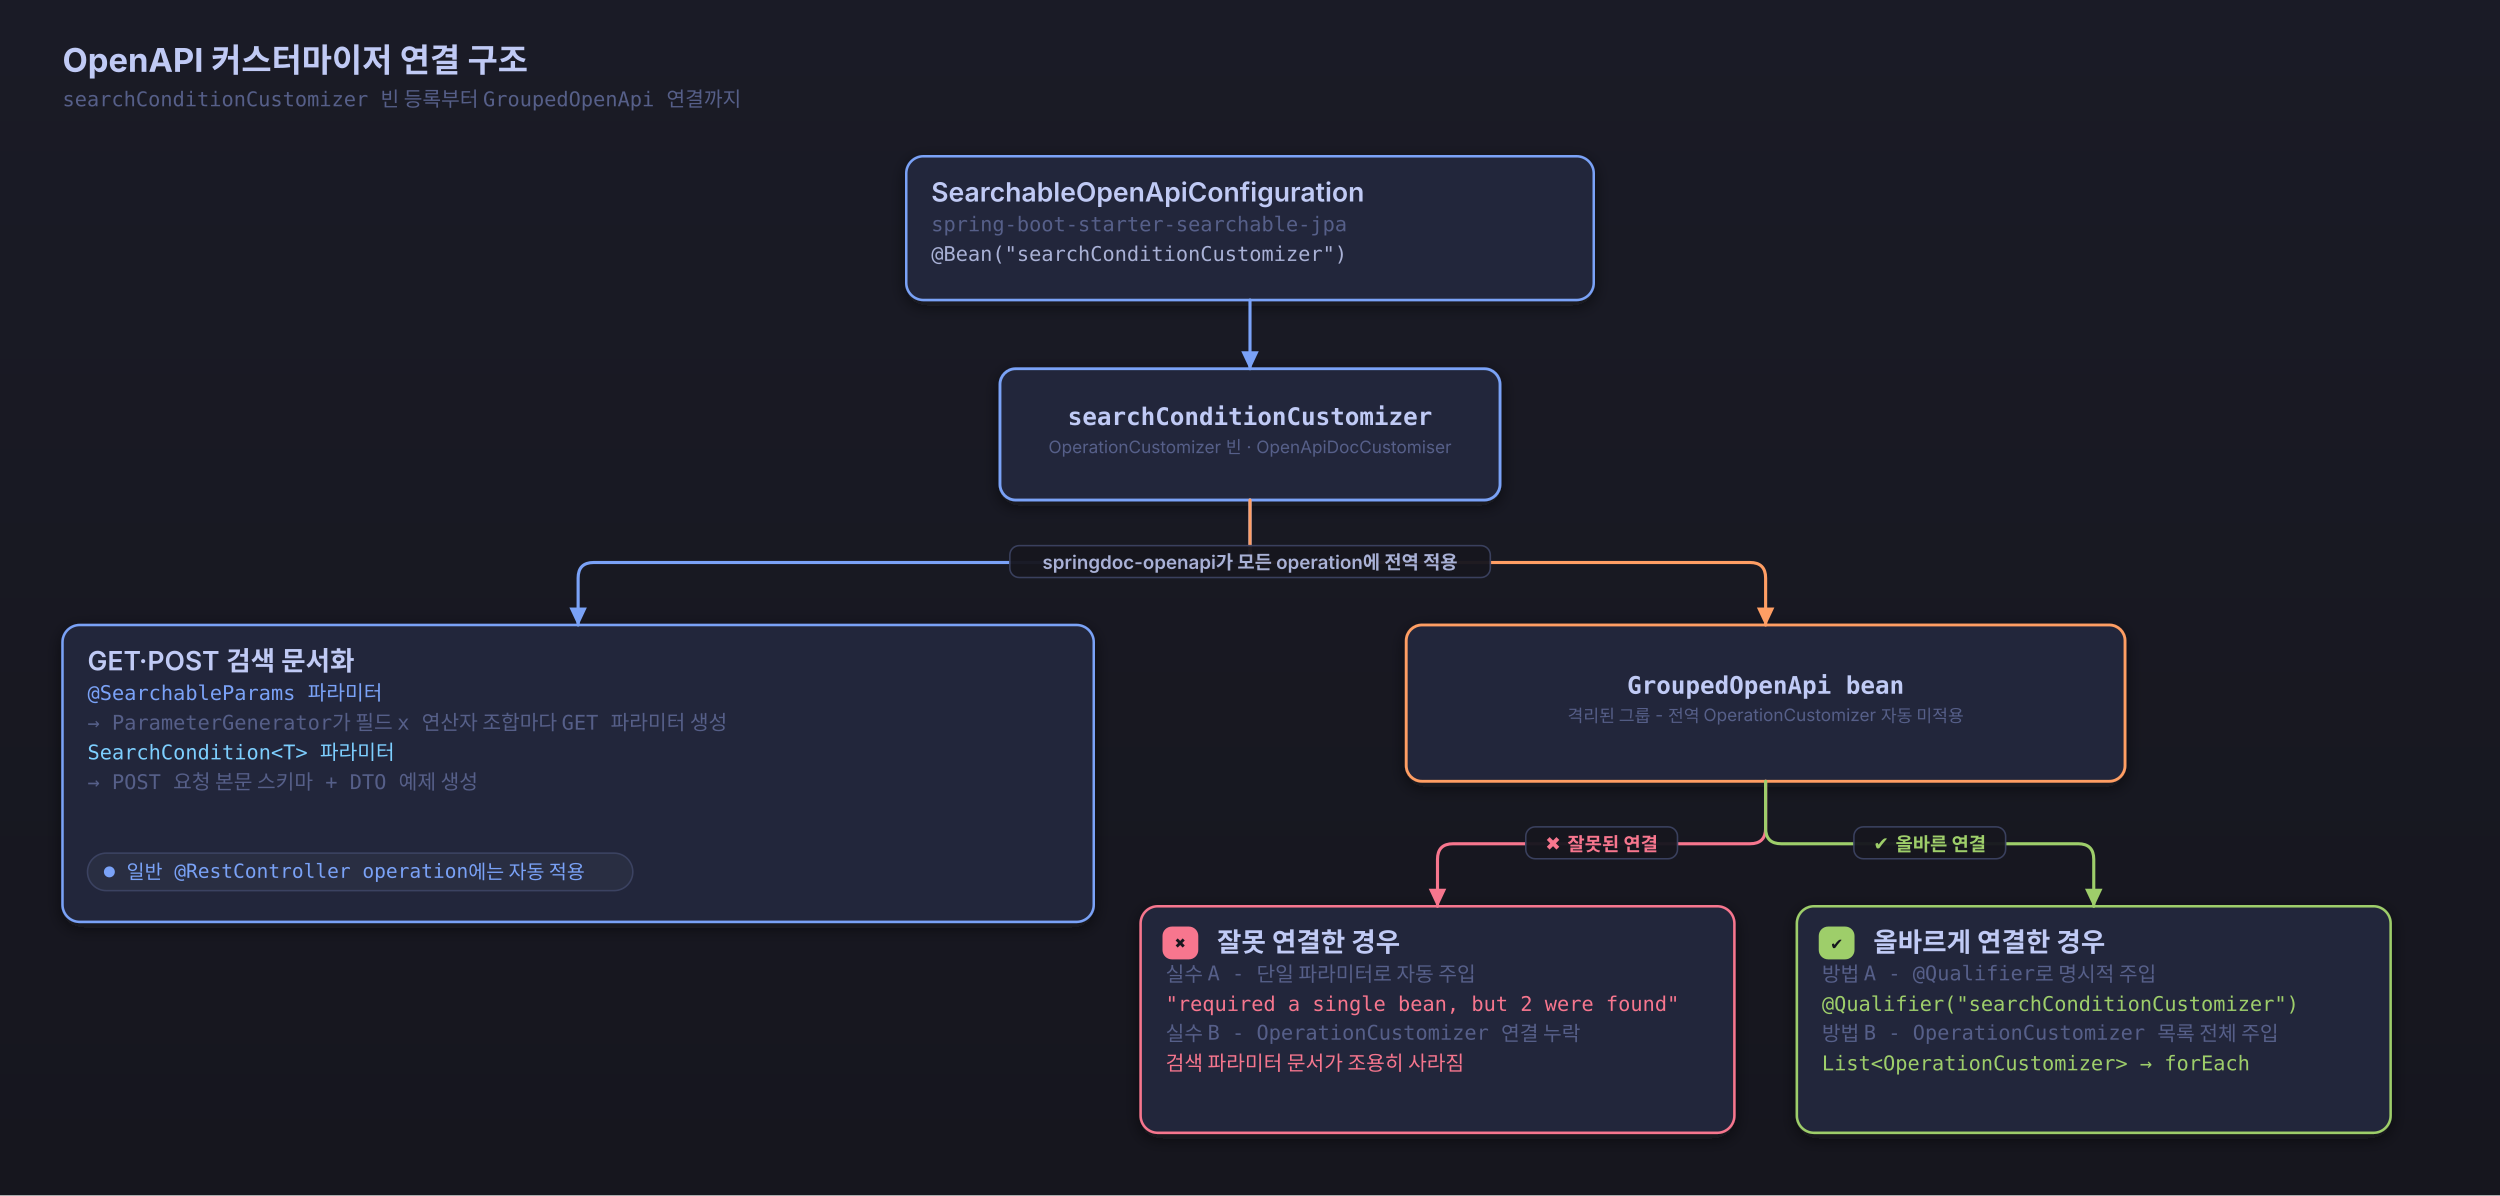
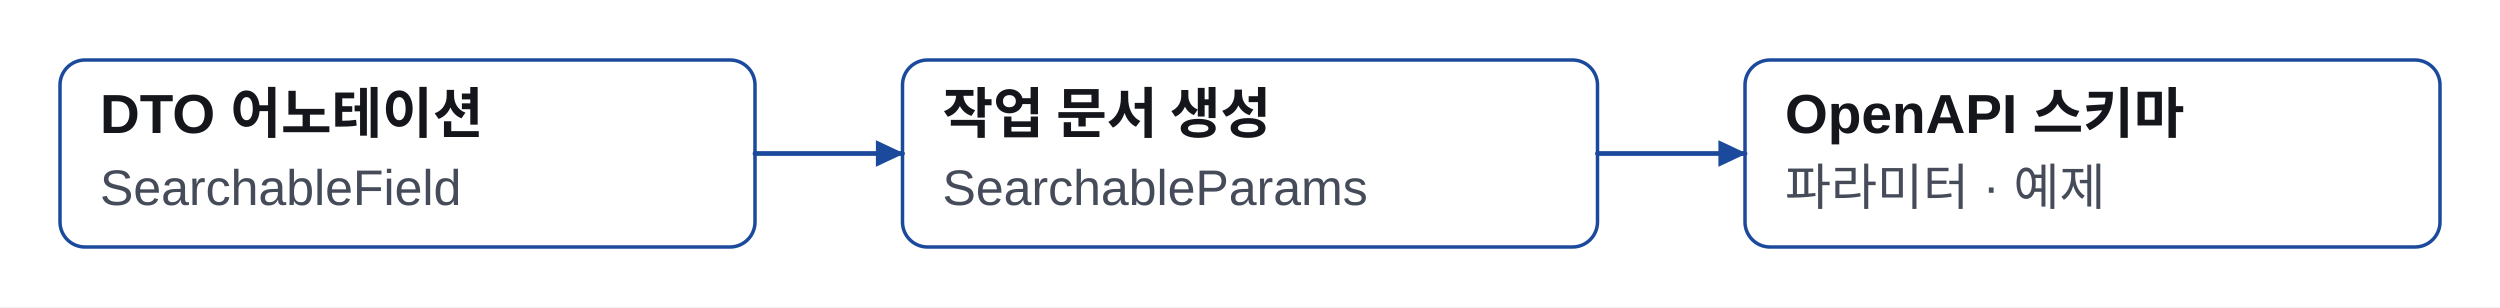
- <svg xmlns="http://www.w3.org/2000/svg" width="1600" height="765" viewBox="0 0 1600 765" font-family="'Inter','SF Pro Display',system-ui,-apple-system,'Segoe UI',Roboto,sans-serif">
+ <svg xmlns="http://www.w3.org/2000/svg" data-list-mode="plain" width="1000.0" height="122.8" viewBox="0 0 1000.0 122.8" font-family="Arial, 'Noto Sans KR', 'Apple SD Gothic Neo', sans-serif">
  <defs>
-     <filter id="soft" x="-30%" y="-30%" width="160%" height="160%">
-       <feDropShadow dx="0" dy="3" stdDeviation="5" flood-color="#0c0c14" flood-opacity="0.55" />
-     </filter>
    <linearGradient id="bgwash" x1="0" y1="0" x2="0" y2="1">
-       <stop offset="0" stop-color="#1a1b26" />
-       <stop offset="1" stop-color="#16161e" />
+       <stop offset="0" stop-color="#ffffff" />
+       <stop offset="1" stop-color="#ffffff" />
    </linearGradient>
-     <marker id="arr-blue" viewBox="0 0 10 10" refX="8.5" refY="5" markerWidth="7" markerHeight="7" orient="auto-start-reverse">
-       <path d="M0.5 1 L9 5 L0.5 9 z" fill="#7aa2f7" />
+     <marker id="arr-blue" viewBox="0 0 10 10" refX="8.5" refY="5" markerWidth="7" markerHeight="7" orient="auto">
+       <path d="M0.5 1 L9 5 L0.5 9 z" fill="#1b4a9c" />
    </marker>
-     <marker id="arr-green" viewBox="0 0 10 10" refX="8.5" refY="5" markerWidth="7" markerHeight="7" orient="auto-start-reverse">
-       <path d="M0.5 1 L9 5 L0.5 9 z" fill="#9ece6a" />
+     <marker id="arr-green" viewBox="0 0 10 10" refX="8.5" refY="5" markerWidth="7" markerHeight="7" orient="auto">
+       <path d="M0.5 1 L9 5 L0.5 9 z" fill="#3f7a2e" />
    </marker>
-     <marker id="arr-orange" viewBox="0 0 10 10" refX="8.5" refY="5" markerWidth="7" markerHeight="7" orient="auto-start-reverse">
-       <path d="M0.5 1 L9 5 L0.5 9 z" fill="#ff9e64" />
+     <marker id="arr-orange" viewBox="0 0 10 10" refX="8.5" refY="5" markerWidth="7" markerHeight="7" orient="auto">
+       <path d="M0.5 1 L9 5 L0.5 9 z" fill="#a8560c" />
    </marker>
-     <marker id="arr-purple" viewBox="0 0 10 10" refX="8.5" refY="5" markerWidth="7" markerHeight="7" orient="auto-start-reverse">
-       <path d="M0.5 1 L9 5 L0.5 9 z" fill="#bb9af7" />
+     <marker id="arr-purple" viewBox="0 0 10 10" refX="8.5" refY="5" markerWidth="7" markerHeight="7" orient="auto">
+       <path d="M0.5 1 L9 5 L0.5 9 z" fill="#5b46a8" />
    </marker>
-     <marker id="arr-cyan" viewBox="0 0 10 10" refX="8.5" refY="5" markerWidth="7" markerHeight="7" orient="auto-start-reverse">
-       <path d="M0.5 1 L9 5 L0.5 9 z" fill="#7dcfff" />
+     <marker id="arr-cyan" viewBox="0 0 10 10" refX="8.5" refY="5" markerWidth="7" markerHeight="7" orient="auto">
+       <path d="M0.5 1 L9 5 L0.5 9 z" fill="#0f6f96" />
    </marker>
-     <marker id="arr-teal" viewBox="0 0 10 10" refX="8.5" refY="5" markerWidth="7" markerHeight="7" orient="auto-start-reverse">
-       <path d="M0.5 1 L9 5 L0.5 9 z" fill="#73daca" />
+     <marker id="arr-teal" viewBox="0 0 10 10" refX="8.5" refY="5" markerWidth="7" markerHeight="7" orient="auto">
+       <path d="M0.5 1 L9 5 L0.5 9 z" fill="#0b6a5a" />
    </marker>
-     <marker id="arr-red" viewBox="0 0 10 10" refX="8.5" refY="5" markerWidth="7" markerHeight="7" orient="auto-start-reverse">
-       <path d="M0.5 1 L9 5 L0.5 9 z" fill="#f7768e" />
+     <marker id="arr-red" viewBox="0 0 10 10" refX="8.5" refY="5" markerWidth="7" markerHeight="7" orient="auto">
+       <path d="M0.5 1 L9 5 L0.5 9 z" fill="#a8382a" />
    </marker>
-     <marker id="arr-muted" viewBox="0 0 10 10" refX="8.5" refY="5" markerWidth="7" markerHeight="7" orient="auto-start-reverse">
-       <path d="M0.5 1 L9 5 L0.5 9 z" fill="#565f89" />
+     <marker id="arr-muted" viewBox="0 0 10 10" refX="8.5" refY="5" markerWidth="7" markerHeight="7" orient="auto">
+       <path d="M0.5 1 L9 5 L0.5 9 z" fill="#79808f" />
    </marker>
-     <marker id="arr-fg" viewBox="0 0 10 10" refX="8.5" refY="5" markerWidth="7" markerHeight="7" orient="auto-start-reverse">
-       <path d="M0.5 1 L9 5 L0.5 9 z" fill="#a9b1d6" />
+     <marker id="arr-fg" viewBox="0 0 10 10" refX="8.5" refY="5" markerWidth="7" markerHeight="7" orient="auto">
+       <path d="M0.5 1 L9 5 L0.5 9 z" fill="#454b59" />
    </marker>
-     <marker id="arr-yellow" viewBox="0 0 10 10" refX="8.5" refY="5" markerWidth="7" markerHeight="7" orient="auto-start-reverse">
-       <path d="M0.5 1 L9 5 L0.5 9 z" fill="#e0af68" />
+     <marker id="arr-yellow" viewBox="0 0 10 10" refX="8.5" refY="5" markerWidth="7" markerHeight="7" orient="auto">
+       <path d="M0.5 1 L9 5 L0.5 9 z" fill="#856310" />
    </marker>
  </defs>
-   <rect width="1600" height="765" fill="url(#bgwash)" />
-   <text x="40.0" y="46.0" font-family="'Inter','SF Pro Display',system-ui,-apple-system,'Segoe UI',Roboto,sans-serif" font-size="21" fill="#c0caf5" font-weight="700" text-anchor="start">OpenAPI 커스터마이저 연결 구조</text>
-   <text x="40.0" y="68.0" font-family="'JetBrains Mono','SF Mono',ui-monospace,Menlo,'DejaVu Sans Mono',monospace" font-size="13" fill="#565f89" font-weight="400" text-anchor="start">searchConditionCustomizer 빈 등록부터 GroupedOpenApi 연결까지</text>
-   <rect x="580.0" y="100.0" width="440.0" height="92.0" rx="11" fill="#24283b" stroke="#7aa2f7" stroke-width="1.6" filter="url(#soft)" />
-   <text x="596.0" y="129.0" font-family="'Inter','SF Pro Display',system-ui,-apple-system,'Segoe UI',Roboto,sans-serif" font-size="17" fill="#c0caf5" font-weight="600" text-anchor="start">SearchableOpenApiConfiguration</text>
-   <text x="596.0" y="148.0" font-family="'JetBrains Mono','SF Mono',ui-monospace,Menlo,'DejaVu Sans Mono',monospace" font-size="13" fill="#565f89" font-weight="400" text-anchor="start">spring-boot-starter-searchable-jpa</text>
-   <text x="596.0" y="167.0" font-family="'JetBrains Mono','SF Mono',ui-monospace,Menlo,'DejaVu Sans Mono',monospace" font-size="13" fill="#a9b1d6" font-weight="400" text-anchor="start">@Bean("searchConditionCustomizer")</text>
-   <rect x="640.0" y="236.0" width="320.0" height="84.0" rx="10" fill="#24283b" stroke="#7aa2f7" stroke-width="1.8" filter="url(#soft)" />
-   <text x="800.0" y="272.0" font-family="'JetBrains Mono','SF Mono',ui-monospace,Menlo,'DejaVu Sans Mono',monospace" font-size="15.5" fill="#c0caf5" font-weight="700" text-anchor="middle">searchConditionCustomizer</text>
-   <text x="800.0" y="290.0" font-family="'Inter','SF Pro Display',system-ui,-apple-system,'Segoe UI',Roboto,sans-serif" font-size="11" fill="#565f89" font-weight="400" text-anchor="middle">OperationCustomizer 빈 · OpenApiDocCustomiser</text>
-   <path d="M 800.0 192.0 L 800.0 213.5 Q 800.0 214.0 800.0 214.0 L 800.0 214.0 Q 800.0 214.0 800.0 214.5 L 800.0 236.0" fill="none" stroke="#7aa2f7" stroke-width="2" stroke-linecap="round" stroke-linejoin="round" marker-end="url(#arr-blue)" />
-   <rect x="900.0" y="400.0" width="460.0" height="100.0" rx="10" fill="#24283b" stroke="#ff9e64" stroke-width="1.8" filter="url(#soft)" />
-   <text x="1130.0" y="444.0" font-family="'JetBrains Mono','SF Mono',ui-monospace,Menlo,'DejaVu Sans Mono',monospace" font-size="15.5" fill="#c0caf5" font-weight="700" text-anchor="middle">GroupedOpenApi bean</text>
-   <text x="1130.0" y="462.0" font-family="'Inter','SF Pro Display',system-ui,-apple-system,'Segoe UI',Roboto,sans-serif" font-size="11" fill="#565f89" font-weight="400" text-anchor="middle">격리된 그룹 - 전역 OperationCustomizer 자동 미적용</text>
-   <rect x="40.0" y="400.0" width="660.0" height="190.0" rx="11" fill="#24283b" stroke="#7aa2f7" stroke-width="1.6" filter="url(#soft)" />
-   <text x="56.0" y="429.0" font-family="'Inter','SF Pro Display',system-ui,-apple-system,'Segoe UI',Roboto,sans-serif" font-size="17" fill="#c0caf5" font-weight="600" text-anchor="start">GET·POST 검색 문서화</text>
-   <text x="56.0" y="448.0" font-family="'JetBrains Mono','SF Mono',ui-monospace,Menlo,'DejaVu Sans Mono',monospace" font-size="13" fill="#7aa2f7" font-weight="400" text-anchor="start">@SearchableParams 파라미터</text>
-   <text x="56.0" y="467.0" font-family="'JetBrains Mono','SF Mono',ui-monospace,Menlo,'DejaVu Sans Mono',monospace" font-size="13" fill="#565f89" font-weight="400" text-anchor="start">→ ParameterGenerator가 필드 x 연산자 조합마다 GET 파라미터 생성</text>
-   <text x="56.0" y="486.0" font-family="'JetBrains Mono','SF Mono',ui-monospace,Menlo,'DejaVu Sans Mono',monospace" font-size="13" fill="#7dcfff" font-weight="400" text-anchor="start">SearchCondition&lt;T&gt; 파라미터</text>
-   <text x="56.0" y="505.0" font-family="'JetBrains Mono','SF Mono',ui-monospace,Menlo,'DejaVu Sans Mono',monospace" font-size="13" fill="#565f89" font-weight="400" text-anchor="start">→ POST 요청 본문 스키마 + DTO 예제 생성</text>
-   <rect x="56.0" y="546.0" width="349.0" height="24.0" rx="12.0" fill="#292e42" stroke="#3b4261" stroke-width="1" />
-   <circle cx="70.0" cy="558.0" r="3.5" fill="#7aa2f7" />
-   <text x="81.0" y="562.4" font-family="'JetBrains Mono','SF Mono',ui-monospace,Menlo,'DejaVu Sans Mono',monospace" font-size="12.5" fill="#7aa2f7" font-weight="500" text-anchor="start">일반 @RestController operation에는 자동 적용</text>
-   <path d="M 800.0 320.0 L 800.0 350.0 Q 800.0 360.0 790.0 360.0 L 380.0 360.0 Q 370.0 360.0 370.0 370.0 L 370.0 400.0" fill="none" stroke="#7aa2f7" stroke-width="2" stroke-linecap="round" stroke-linejoin="round" marker-end="url(#arr-blue)" />
-   <path d="M 800.0 320.0 L 800.0 350.0 Q 800.0 360.0 810.0 360.0 L 1120.0 360.0 Q 1130.0 360.0 1130.0 370.0 L 1130.0 400.0" fill="none" stroke="#ff9e64" stroke-width="2" stroke-linecap="round" stroke-linejoin="round" marker-end="url(#arr-orange)" />
-   <rect x="646.3" y="349.2" width="307.5" height="20.4" rx="6" fill="#16161e" stroke="#3b4261" stroke-width="1" opacity="0.96" />
-   <text x="800.0" y="364.1" font-family="'Inter','SF Pro Display',system-ui,-apple-system,'Segoe UI',Roboto,sans-serif" font-size="12" fill="#a9b1d6" font-weight="600" text-anchor="middle">springdoc-openapi가 모든 operation에 전역 적용</text>
-   <rect x="730.0" y="580.0" width="380.0" height="145.0" rx="11" fill="#24283b" stroke="#f7768e" stroke-width="1.6" filter="url(#soft)" />
-   <rect x="744.0" y="593.0" width="22.9" height="21.0" rx="6" fill="#f7768e" />
-   <text x="755.5" y="607.5" font-family="'JetBrains Mono','SF Mono',ui-monospace,Menlo,'DejaVu Sans Mono',monospace" font-size="11.5" fill="#16161e" font-weight="700" text-anchor="middle">✖</text>
-   <text x="778.9" y="609.0" font-family="'Inter','SF Pro Display',system-ui,-apple-system,'Segoe UI',Roboto,sans-serif" font-size="17" fill="#c0caf5" font-weight="600" text-anchor="start">잘못 연결한 경우</text>
-   <text x="746.0" y="628.0" font-family="'JetBrains Mono','SF Mono',ui-monospace,Menlo,'DejaVu Sans Mono',monospace" font-size="13" fill="#565f89" font-weight="400" text-anchor="start">실수 A - 단일 파라미터로 자동 주입</text>
-   <text x="746.0" y="647.0" font-family="'JetBrains Mono','SF Mono',ui-monospace,Menlo,'DejaVu Sans Mono',monospace" font-size="13" fill="#f7768e" font-weight="400" text-anchor="start">"required a single bean, but 2 were found"</text>
-   <text x="746.0" y="666.0" font-family="'JetBrains Mono','SF Mono',ui-monospace,Menlo,'DejaVu Sans Mono',monospace" font-size="13" fill="#565f89" font-weight="400" text-anchor="start">실수 B - OperationCustomizer 연결 누락</text>
-   <text x="746.0" y="685.0" font-family="'JetBrains Mono','SF Mono',ui-monospace,Menlo,'DejaVu Sans Mono',monospace" font-size="13" fill="#f7768e" font-weight="400" text-anchor="start">검색 파라미터 문서가 조용히 사라짐</text>
-   <rect x="1150.0" y="580.0" width="380.0" height="145.0" rx="11" fill="#24283b" stroke="#9ece6a" stroke-width="1.6" filter="url(#soft)" />
-   <rect x="1164.0" y="593.0" width="22.9" height="21.0" rx="6" fill="#9ece6a" />
-   <text x="1175.5" y="607.5" font-family="'JetBrains Mono','SF Mono',ui-monospace,Menlo,'DejaVu Sans Mono',monospace" font-size="11.5" fill="#16161e" font-weight="700" text-anchor="middle">✔</text>
-   <text x="1198.9" y="609.0" font-family="'Inter','SF Pro Display',system-ui,-apple-system,'Segoe UI',Roboto,sans-serif" font-size="17" fill="#c0caf5" font-weight="600" text-anchor="start">올바르게 연결한 경우</text>
-   <text x="1166.0" y="628.0" font-family="'JetBrains Mono','SF Mono',ui-monospace,Menlo,'DejaVu Sans Mono',monospace" font-size="13" fill="#565f89" font-weight="400" text-anchor="start">방법 A - @Qualifier로 명시적 주입</text>
-   <text x="1166.0" y="647.0" font-family="'JetBrains Mono','SF Mono',ui-monospace,Menlo,'DejaVu Sans Mono',monospace" font-size="13" fill="#9ece6a" font-weight="400" text-anchor="start">@Qualifier("searchConditionCustomizer")</text>
-   <text x="1166.0" y="666.0" font-family="'JetBrains Mono','SF Mono',ui-monospace,Menlo,'DejaVu Sans Mono',monospace" font-size="13" fill="#565f89" font-weight="400" text-anchor="start">방법 B - OperationCustomizer 목록 전체 주입</text>
-   <text x="1166.0" y="685.0" font-family="'JetBrains Mono','SF Mono',ui-monospace,Menlo,'DejaVu Sans Mono',monospace" font-size="13" fill="#9ece6a" font-weight="400" text-anchor="start">List&lt;OperationCustomizer&gt; → forEach</text>
-   <path d="M 1130.0 500.0 L 1130.0 530.0 Q 1130.0 540.0 1120.0 540.0 L 930.0 540.0 Q 920.0 540.0 920.0 550.0 L 920.0 580.0" fill="none" stroke="#f7768e" stroke-width="2" stroke-linecap="round" stroke-linejoin="round" marker-end="url(#arr-red)" />
-   <path d="M 1130.0 500.0 L 1130.0 530.0 Q 1130.0 540.0 1140.0 540.0 L 1330.0 540.0 Q 1340.0 540.0 1340.0 550.0 L 1340.0 580.0" fill="none" stroke="#9ece6a" stroke-width="2" stroke-linecap="round" stroke-linejoin="round" marker-end="url(#arr-green)" />
-   <rect x="976.5" y="529.2" width="97.1" height="20.4" rx="6" fill="#16161e" stroke="#3b4261" stroke-width="1" opacity="0.96" />
-   <text x="1025.0" y="544.1" font-family="'Inter','SF Pro Display',system-ui,-apple-system,'Segoe UI',Roboto,sans-serif" font-size="12" fill="#f7768e" font-weight="600" text-anchor="middle">✖ 잘못된 연결</text>
-   <rect x="1186.5" y="529.2" width="97.1" height="20.4" rx="6" fill="#16161e" stroke="#3b4261" stroke-width="1" opacity="0.96" />
-   <text x="1235.0" y="544.1" font-family="'Inter','SF Pro Display',system-ui,-apple-system,'Segoe UI',Roboto,sans-serif" font-size="12" fill="#9ece6a" font-weight="600" text-anchor="middle">✔ 올바른 연결</text>
+   <rect width="1000.0" height="122.8" fill="url(#bgwash)" />
+   <rect x="24.0" y="24.0" width="278.0" height="74.8" rx="10" fill="#ffffff" stroke="#1b4a9c" stroke-width="1.4" />
+   <text x="40.0" y="53.2" font-family="Arial, 'Noto Sans KR', 'Apple SD Gothic Neo', sans-serif" font-size="22" fill="#14161c" font-weight="700" text-anchor="start">DTO 어노테이션</text>
+   <text x="40.0" y="82.0" font-family="Arial, 'Noto Sans KR', 'Apple SD Gothic Neo', sans-serif" font-size="20" fill="#454b59" font-weight="400" text-anchor="start">SearchableField</text>
+   <rect x="361.0" y="24.0" width="278.0" height="74.8" rx="10" fill="#ffffff" stroke="#1b4a9c" stroke-width="1.4" />
+   <text x="377.0" y="53.2" font-family="Arial, 'Noto Sans KR', 'Apple SD Gothic Neo', sans-serif" font-size="22" fill="#14161c" font-weight="700" text-anchor="start">작업 문서 생성</text>
+   <text x="377.0" y="82.0" font-family="Arial, 'Noto Sans KR', 'Apple SD Gothic Neo', sans-serif" font-size="20" fill="#454b59" font-weight="400" text-anchor="start">SearchableParams</text>
+   <rect x="698.0" y="24.0" width="278.0" height="74.8" rx="10" fill="#ffffff" stroke="#1b4a9c" stroke-width="1.4" />
+   <text x="714.0" y="53.2" font-family="Arial, 'Noto Sans KR', 'Apple SD Gothic Neo', sans-serif" font-size="22" fill="#14161c" font-weight="700" text-anchor="start">OpenAPI 스키마</text>
+   <text x="714.0" y="82.0" font-family="Arial, 'Noto Sans KR', 'Apple SD Gothic Neo', sans-serif" font-size="20" fill="#454b59" font-weight="400" text-anchor="start">파라미터 · 예제</text>
+   <path d="M 302.0 61.4 L 331.0 61.4 Q 331.5 61.4 331.5 61.4 L 331.5 61.4 Q 331.5 61.4 332.0 61.4 L 361.0 61.4" fill="none" stroke="#1b4a9c" stroke-width="1.9" stroke-linecap="round" stroke-linejoin="round" marker-end="url(#arr-blue)" />
+   <path d="M 639.0 61.4 L 668.0 61.4 Q 668.5 61.4 668.5 61.4 L 668.5 61.4 Q 668.5 61.4 669.0 61.4 L 698.0 61.4" fill="none" stroke="#1b4a9c" stroke-width="1.9" stroke-linecap="round" stroke-linejoin="round" marker-end="url(#arr-blue)" />
</svg>
